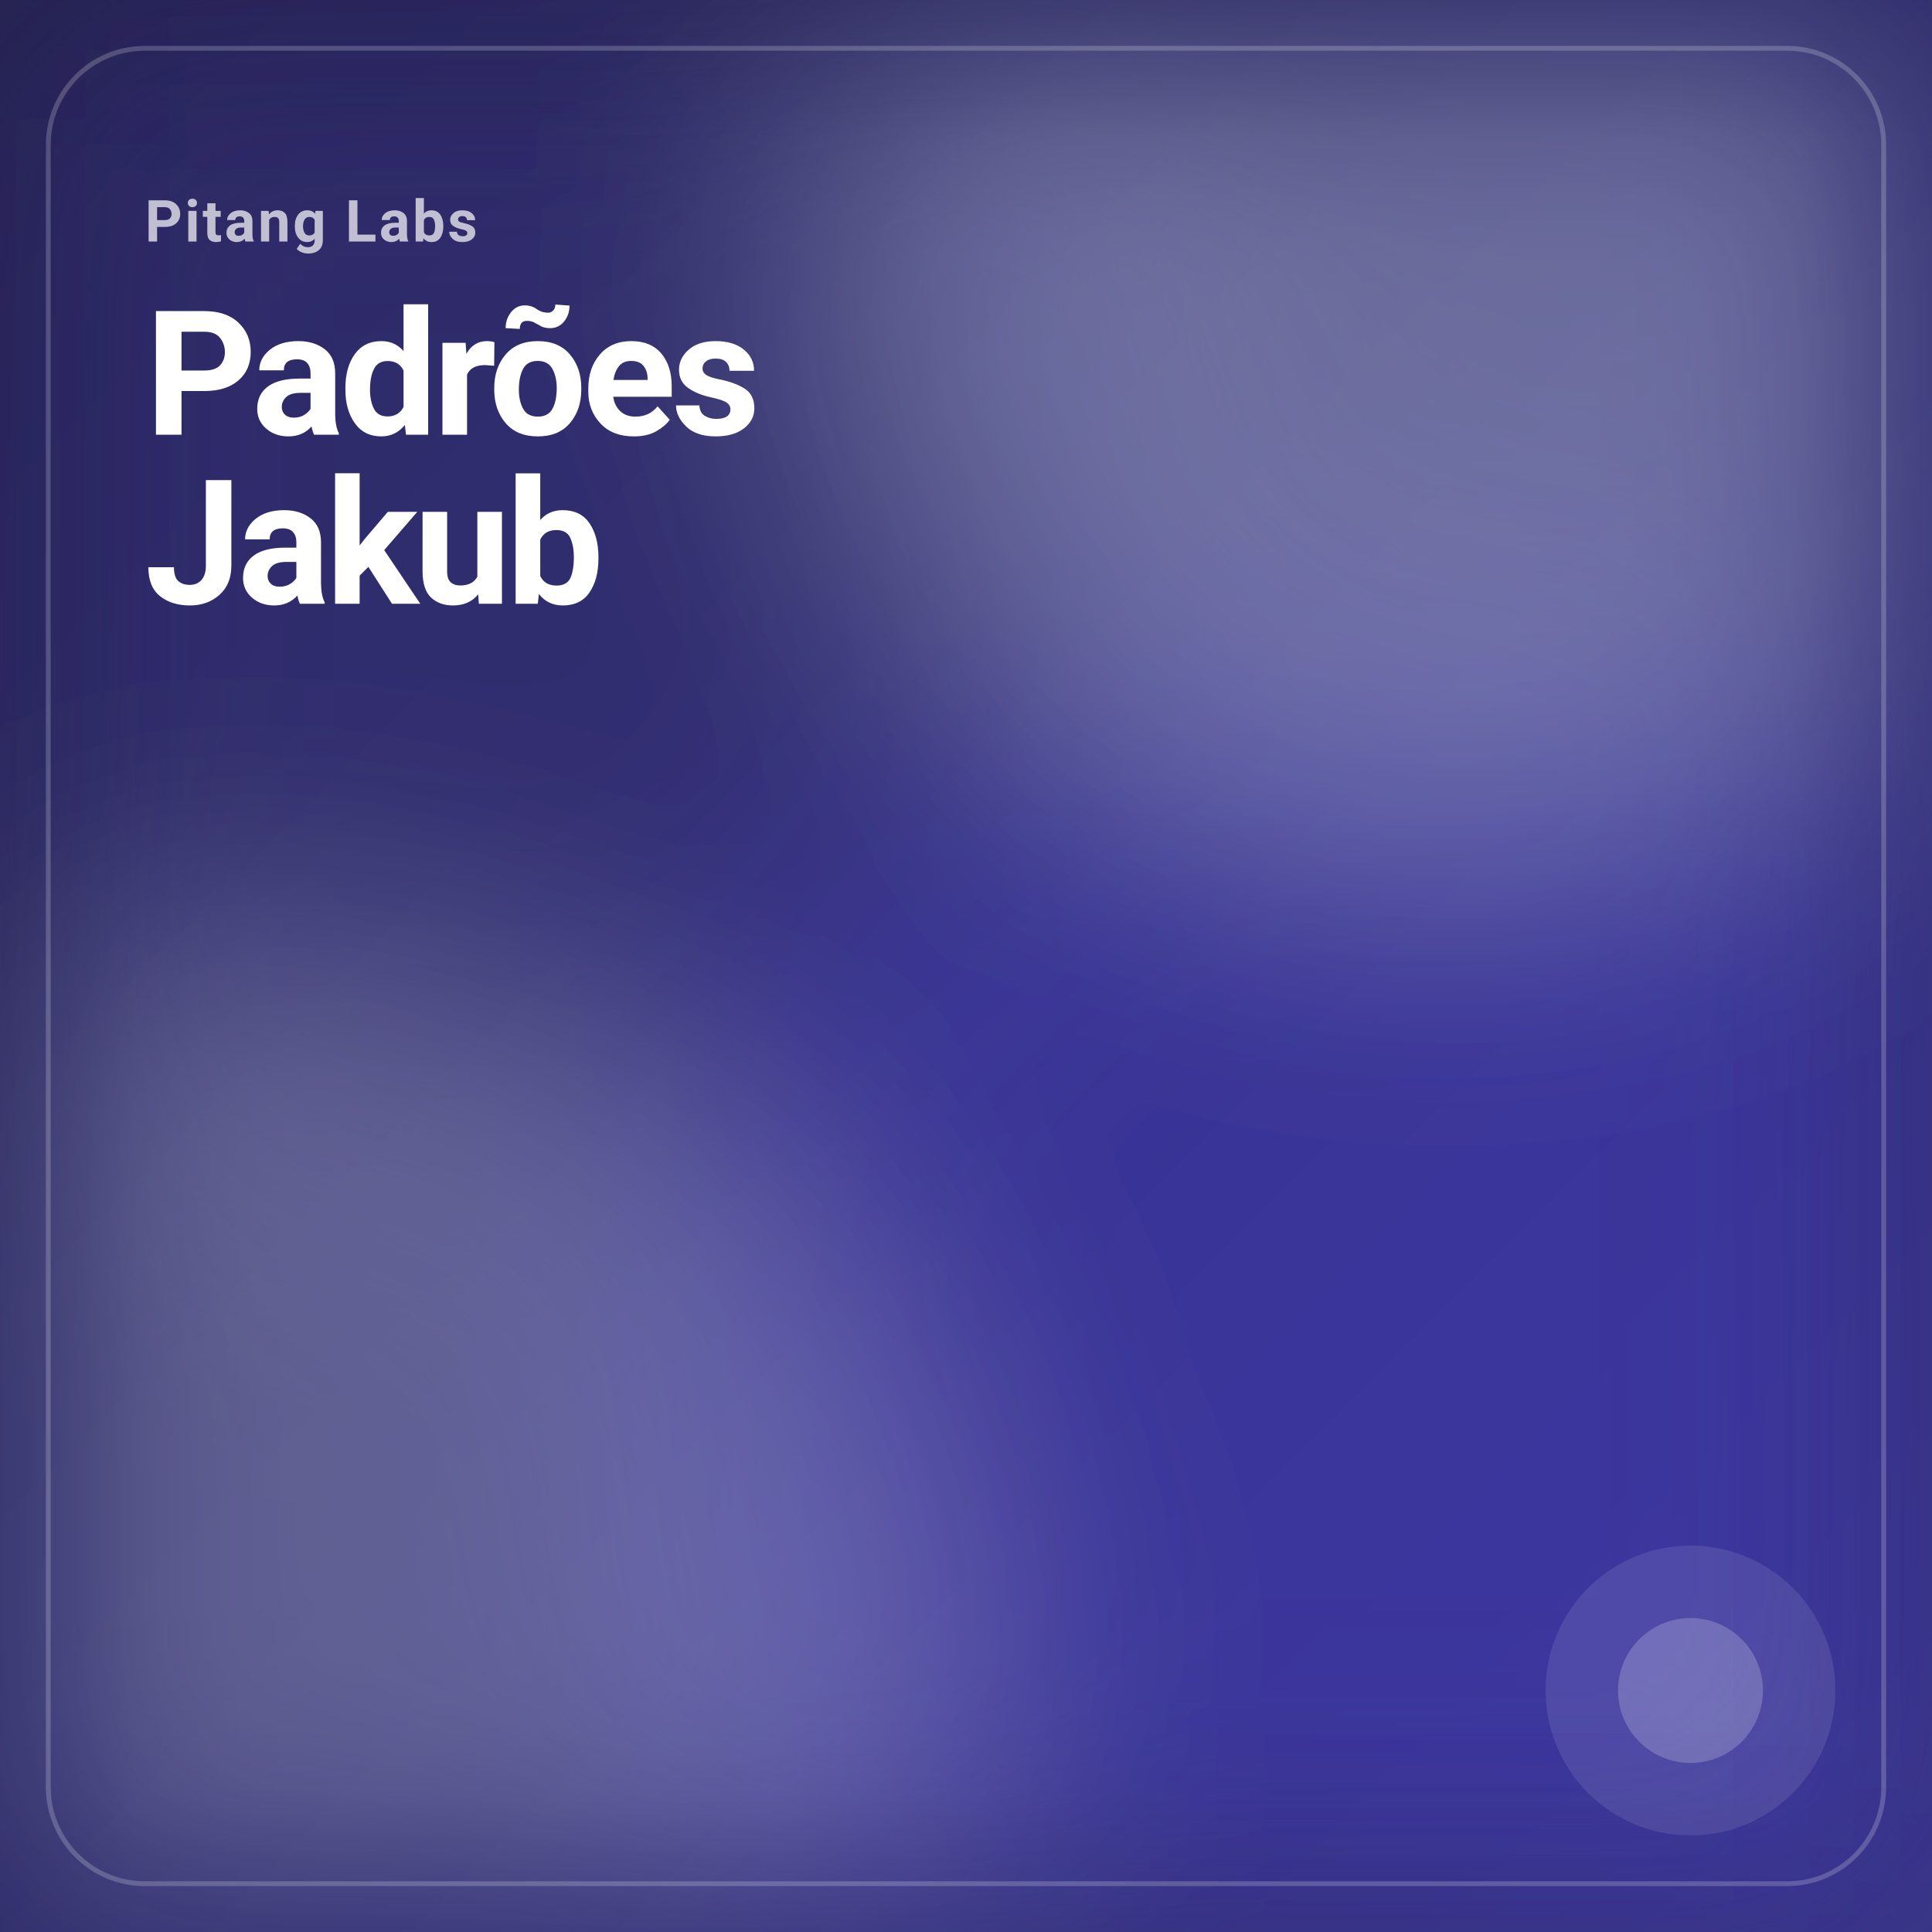
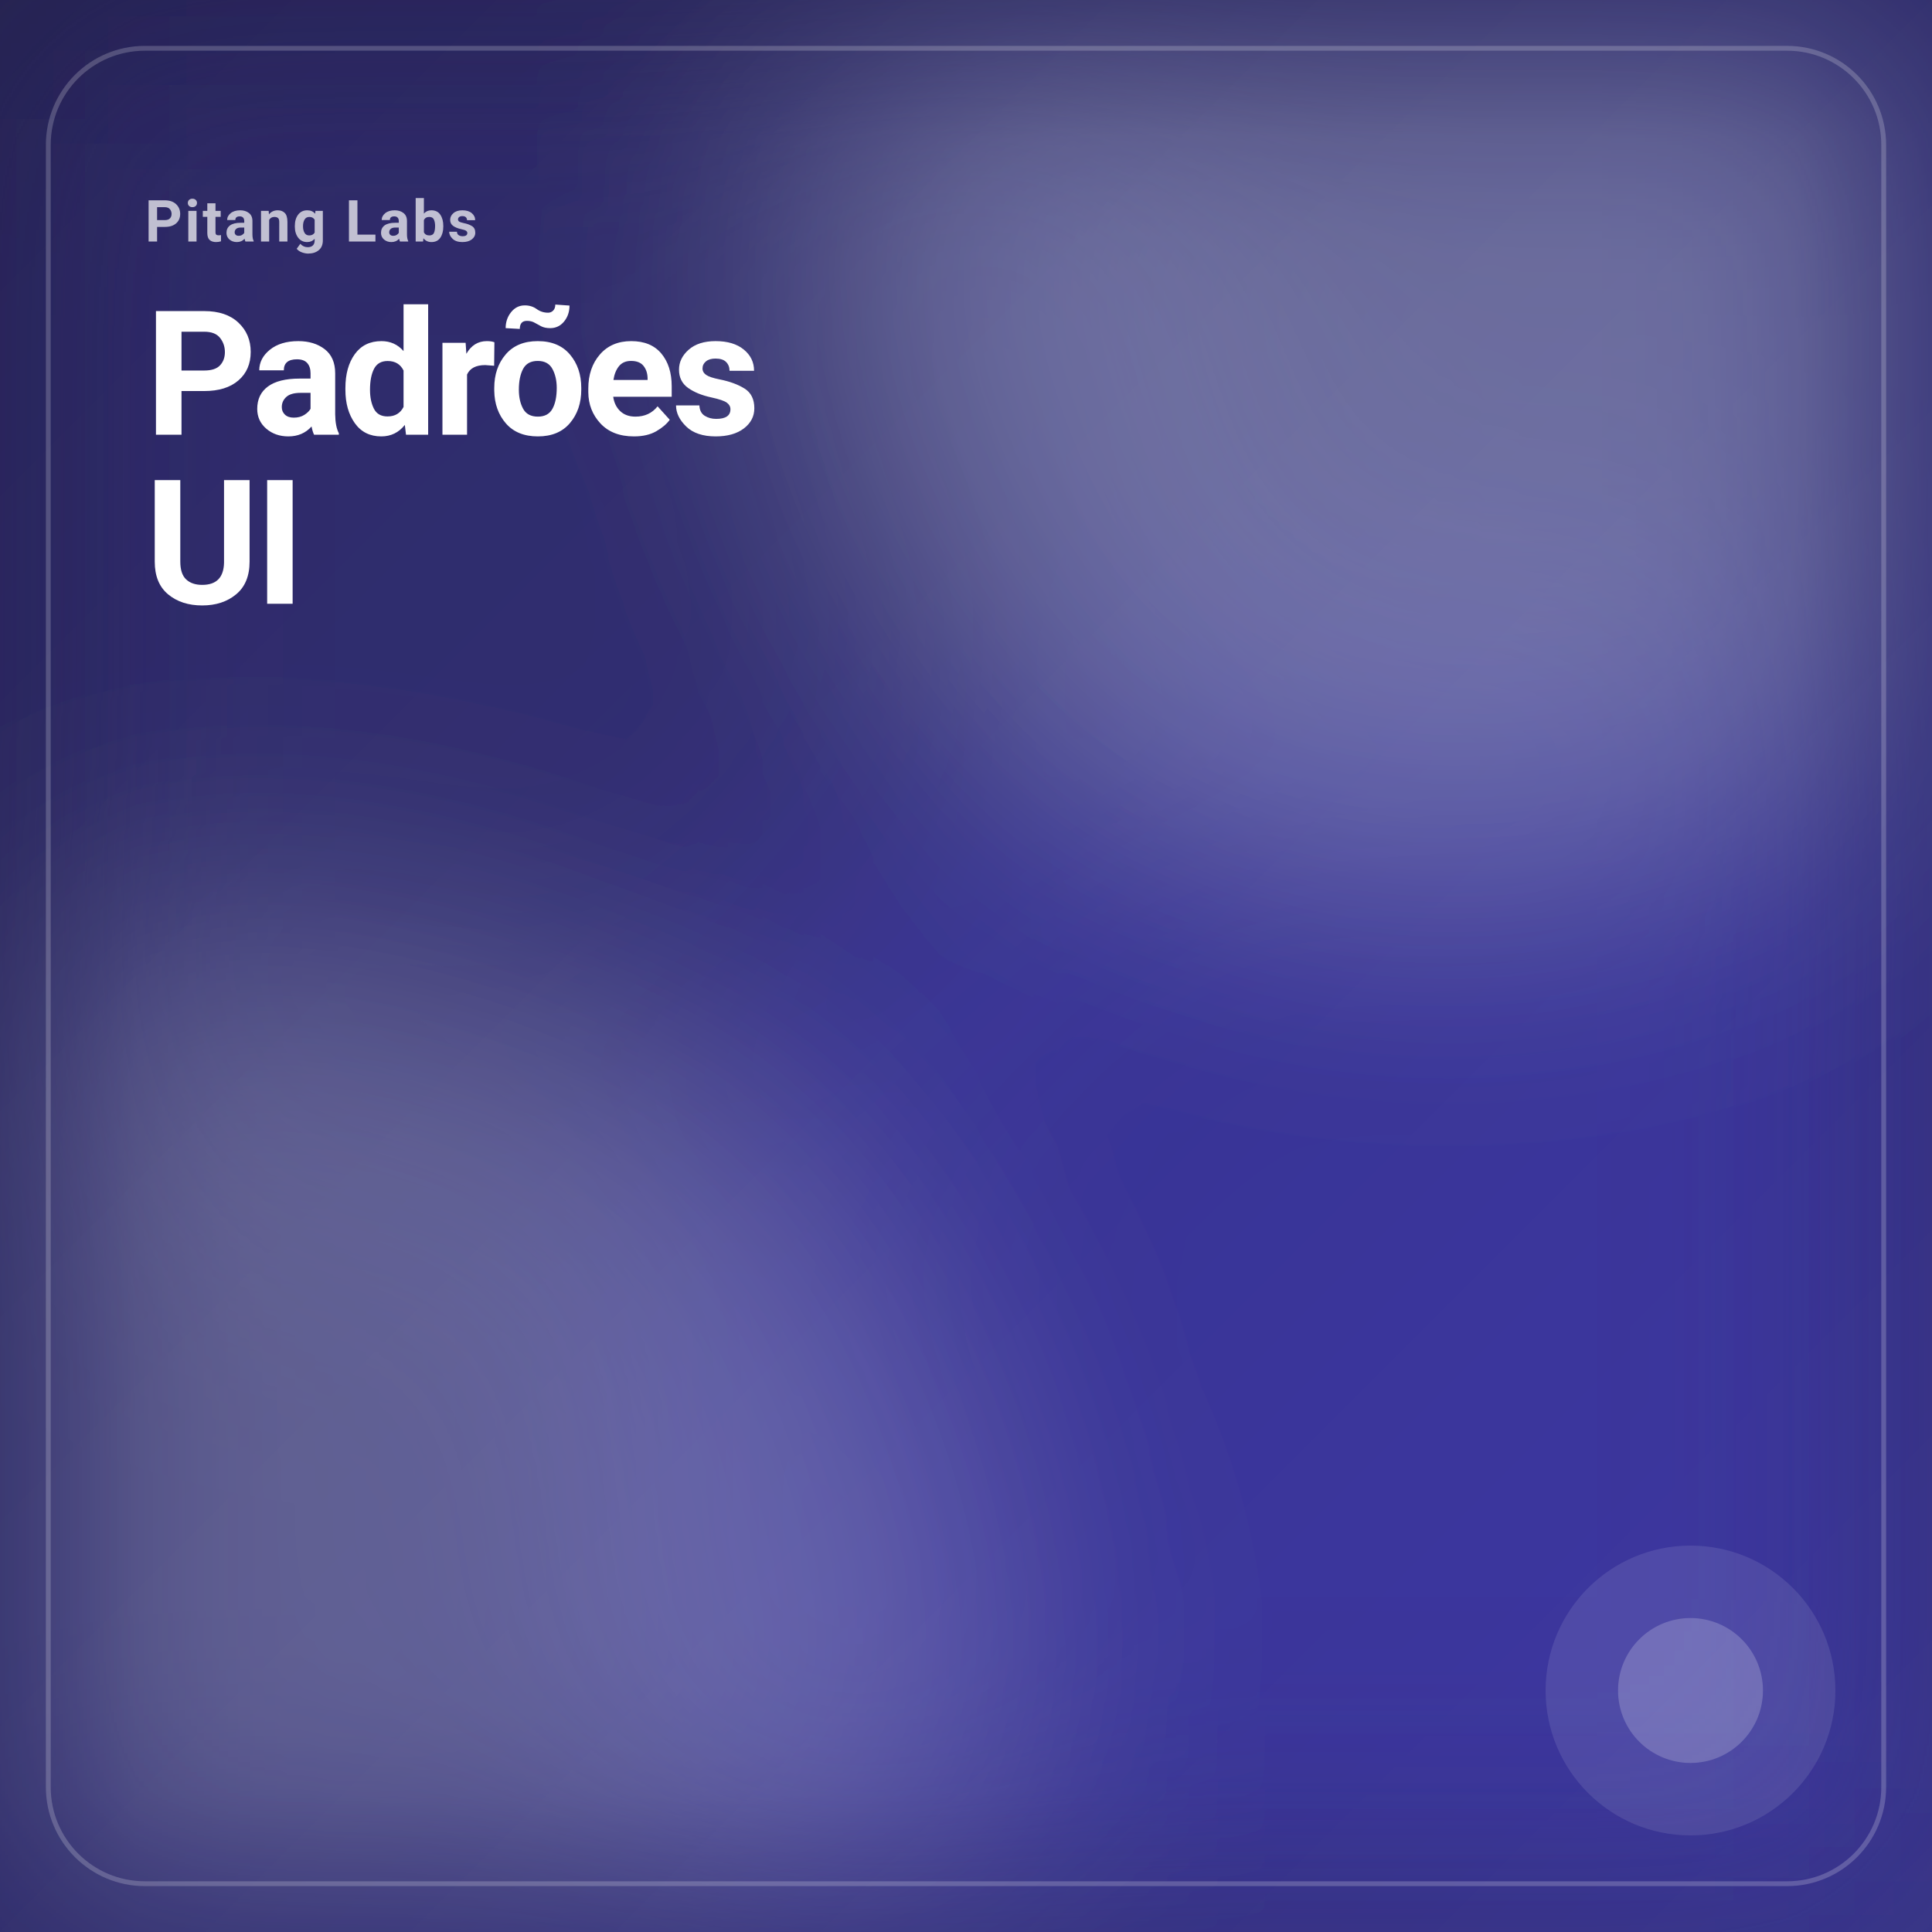
<svg xmlns="http://www.w3.org/2000/svg" width="800" height="800" viewBox="0 0 800 800">
  <defs>
    <filter id="blurcover-09.svg" x="-50%" y="-50%" width="200%" height="200%">
      <feGaussianBlur in="SourceGraphic" stdDeviation="60" />
    </filter>
    <linearGradient id="gradcover-09.svg" x1="0%" y1="0%" x2="100%" y2="100%">
      <stop offset="0%" style="stop-color:#1e1b4b;stop-opacity:1" />
      <stop offset="100%" style="stop-color:#312e81;stop-opacity:1" />
    </linearGradient>
  </defs>
  <rect width="800" height="800" fill="url(#gradcover-09.svg)" />
  <g filter="url(#blurcover-09.svg)" opacity="0.7">
    <circle cx="200" cy="200" r="300" fill="#312e81" opacity="0.6" />
    <circle cx="600" cy="600" r="350" fill="#4338ca" opacity="0.6" />
    <circle cx="600" cy="100" r="250" fill="#e0e7ff" opacity="0.5" />
    <circle cx="100" cy="700" r="300" fill="#e0e7ff" opacity="0.4" />
  </g>
  <rect width="800" height="800" fill="rgba(255,255,255,0.03)" />
  <rect x="20" y="20" width="760" height="760" rx="40" fill="none" stroke="rgba(255,255,255,0.2)" stroke-width="2" />
  <g fill="white" font-family="-apple-system, BlinkMacSystemFont, 'Segoe UI', Roboto, Helvetica, Arial, sans-serif">
    <text x="60" y="100" font-size="24" opacity="0.7" font-weight="600" letter-spacing="1">Pitang Labs</text>
    <text x="60" y="180" font-size="72" font-weight="700" letter-spacing="-2">Padrões</text>
-     <text x="60" y="250" font-size="72" font-weight="700" letter-spacing="-2">Jakub</text>
+     <text x="60" y="250" font-size="72" font-weight="700" letter-spacing="-2">UI</text>
    <circle cx="700" cy="700" r="60" fill="rgba(255,255,255,0.1)" />
    <circle cx="700" cy="700" r="30" fill="rgba(255,255,255,0.2)" />
  </g>
</svg>
